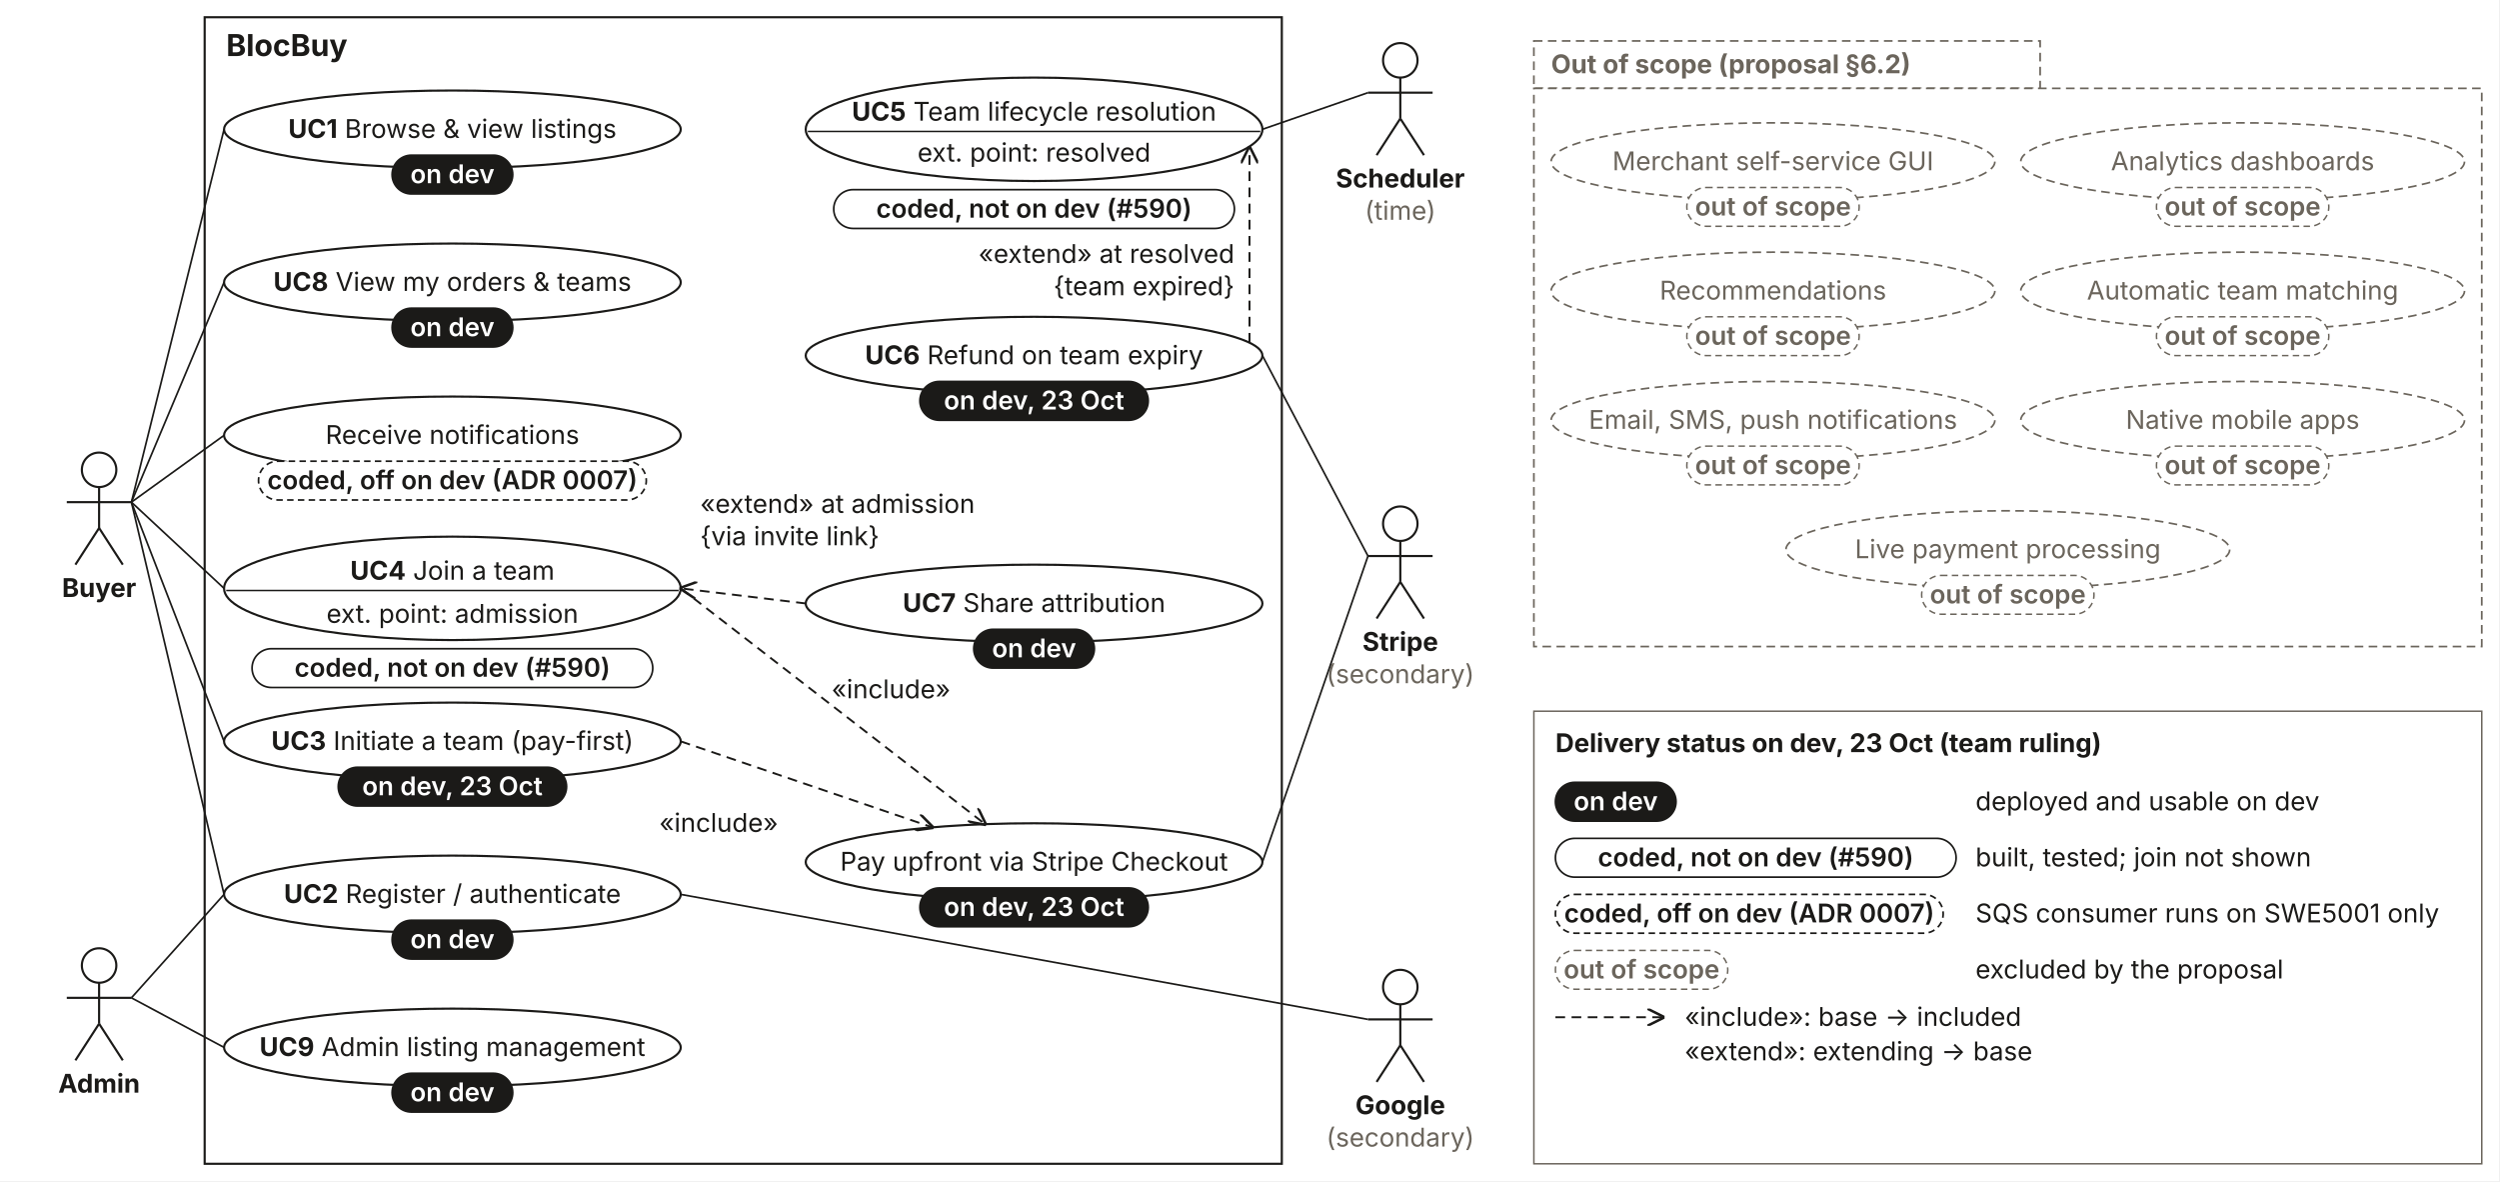
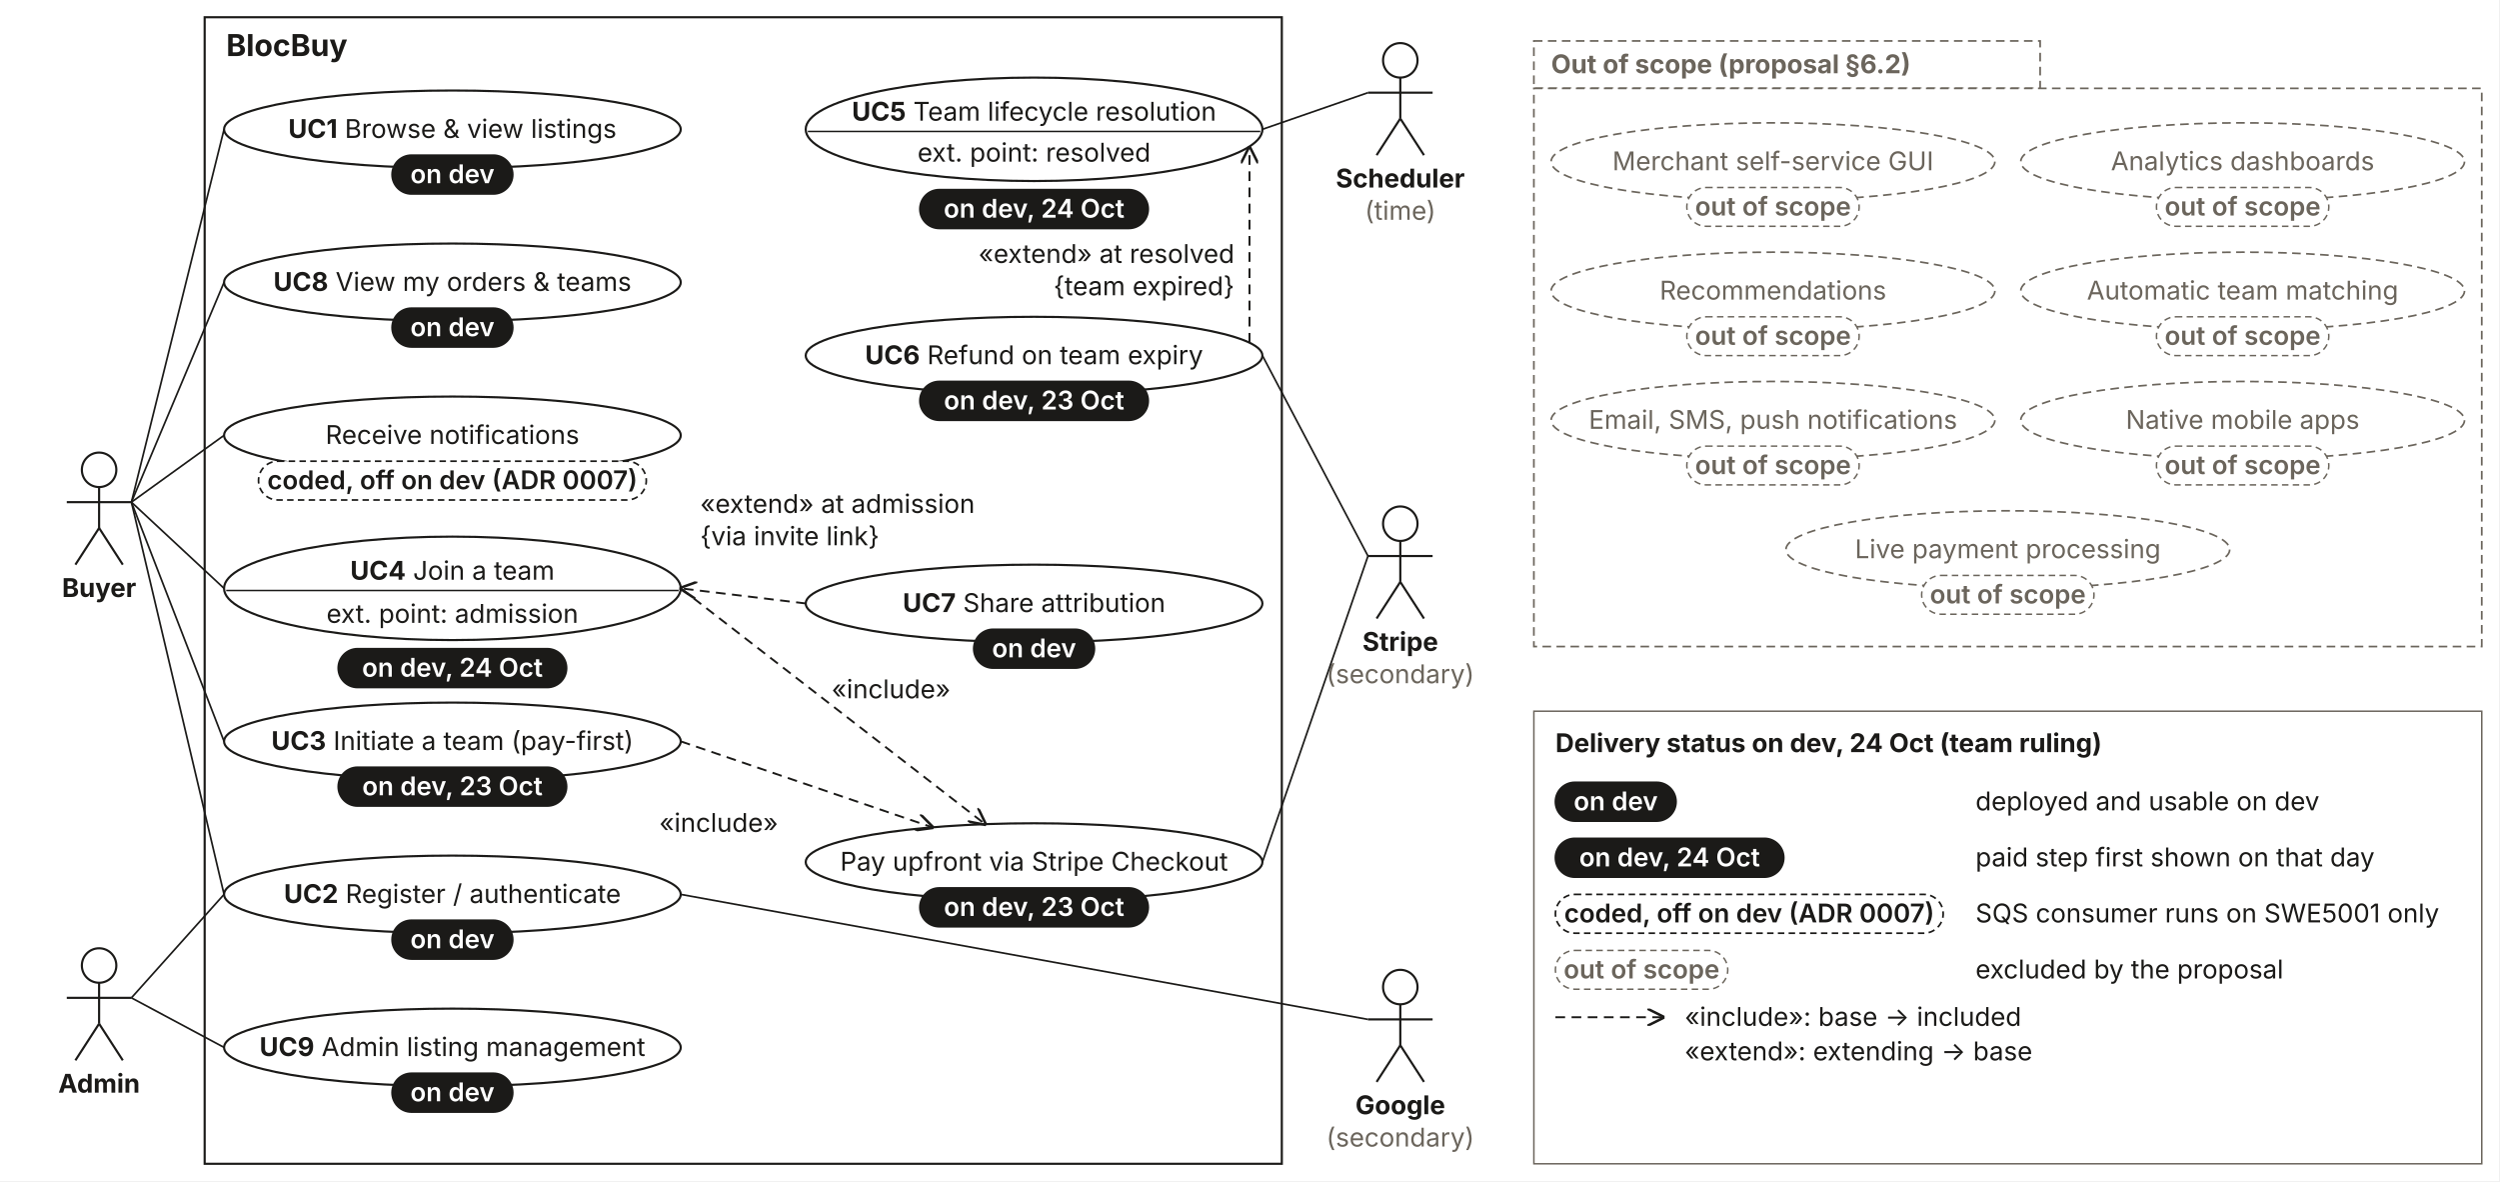
<svg xmlns="http://www.w3.org/2000/svg" width="2320" height="1096" viewBox="0 0 2320 1096" font-family="Inter, Helvetica, Arial, sans-serif">
  <defs>
    <marker id="ucdOpen" viewBox="0 0 12 12" refX="11" refY="6" markerWidth="16" markerHeight="16" markerUnits="userSpaceOnUse" orient="auto-start-reverse">
      <path d="M0,0 L12,6 L0,12" fill="none" stroke="#1B1A18" stroke-width="1.8" />
    </marker>
    <marker id="ucdOpenRed" viewBox="0 0 12 12" refX="11" refY="6" markerWidth="16" markerHeight="16" markerUnits="userSpaceOnUse" orient="auto-start-reverse">
      <path d="M0,0 L12,6 L0,12" fill="none" stroke="#E8402A" stroke-width="1.8" />
    </marker>
    <marker id="ucdOpenGrey" viewBox="0 0 12 12" refX="11" refY="6" markerWidth="16" markerHeight="16" markerUnits="userSpaceOnUse" orient="auto-start-reverse">
      <path d="M0,0 L12,6 L0,12" fill="none" stroke="#6B655C" stroke-width="1.8" />
    </marker>
    <marker id="ucdFill" viewBox="0 0 12 12" refX="11" refY="6" markerWidth="16" markerHeight="16" markerUnits="userSpaceOnUse" orient="auto-start-reverse">
      <path d="M0,0 L12,6 L0,12 Z" fill="#1B1A18" />
    </marker>
    <marker id="ucdFillRed" viewBox="0 0 12 12" refX="11" refY="6" markerWidth="16" markerHeight="16" markerUnits="userSpaceOnUse" orient="auto-start-reverse">
      <path d="M0,0 L12,6 L0,12 Z" fill="#E8402A" />
    </marker>
    <marker id="ucdFillBlue" viewBox="0 0 12 12" refX="11" refY="6" markerWidth="16" markerHeight="16" markerUnits="userSpaceOnUse" orient="auto-start-reverse">
      <path d="M0,0 L12,6 L0,12 Z" fill="#3E5CD9" />
    </marker>
  </defs>
  <rect x="0" y="0" width="2320" height="1096" fill="#FFFFFF" />
  <rect x="190" y="16" width="1000" height="1064" fill="#FFFFFF" stroke="#1B1A18" stroke-width="2" />
  <text x="210" y="52" font-size="28" font-weight="700" text-anchor="start" fill="#1B1A18">BlocBuy</text>
  <ellipse cx="420" cy="120" rx="212" ry="36" fill="#FFFFFF" stroke="#1B1A18" stroke-width="2" />
  <text x="420" y="128" font-size="24" text-anchor="middle" fill="#1B1A18">
    <tspan font-weight="700">UC1</tspan> Browse &amp; view listings</text>
  <rect x="364" y="144" width="112" height="36" rx="18" fill="#1B1A18" stroke="#1B1A18" stroke-width="1.6" />
  <text x="420" y="170" font-size="24" font-weight="600" text-anchor="middle" fill="#FFFFFF">on dev</text>
  <ellipse cx="420" cy="262" rx="212" ry="36" fill="#FFFFFF" stroke="#1B1A18" stroke-width="2" />
  <text x="420" y="270" font-size="24" text-anchor="middle" fill="#1B1A18">
    <tspan font-weight="700">UC8</tspan> View my orders &amp; teams</text>
  <rect x="364" y="286" width="112" height="36" rx="18" fill="#1B1A18" stroke="#1B1A18" stroke-width="1.6" />
  <text x="420" y="312" font-size="24" font-weight="600" text-anchor="middle" fill="#FFFFFF">on dev</text>
  <ellipse cx="420" cy="404" rx="212" ry="36" fill="#FFFFFF" stroke="#1B1A18" stroke-width="2" />
  <text x="420" y="412" font-size="24" text-anchor="middle" fill="#1B1A18">Receive notifications</text>
  <rect x="240" y="428" width="360" height="36" rx="18" fill="#FFFFFF" stroke="#1B1A18" stroke-width="1.6" stroke-dasharray="6 4" />
  <text x="420" y="454" font-size="24" font-weight="600" text-anchor="middle" fill="#1B1A18">coded, off on dev (ADR 0007)</text>
  <ellipse cx="420" cy="546" rx="212" ry="48" fill="#FFFFFF" stroke="#1B1A18" stroke-width="2" />
  <text x="420" y="538" font-size="24" text-anchor="middle" fill="#1B1A18">
    <tspan font-weight="700">UC4</tspan> Join a team</text>
  <line x1="210" y1="548" x2="630" y2="548" stroke="#1B1A18" stroke-width="1.4" />
  <text x="420" y="578" font-size="24" text-anchor="middle" fill="#1B1A18">ext. point: admission</text>
-   <rect x="234" y="602" width="372" height="36" rx="18" fill="#FFFFFF" stroke="#1B1A18" stroke-width="1.6" />
-   <text x="420" y="628" font-size="24" font-weight="600" text-anchor="middle" fill="#1B1A18">coded, not on dev (#590)</text>
+   <rect x="314" y="602" width="212" height="36" rx="18" fill="#1B1A18" stroke="#1B1A18" stroke-width="1.6" />
+   <text x="420" y="628" font-size="24" font-weight="600" text-anchor="middle" fill="#FFFFFF">on dev, 24 Oct</text>
  <ellipse cx="420" cy="688" rx="212" ry="36" fill="#FFFFFF" stroke="#1B1A18" stroke-width="2" />
  <text x="420" y="696" font-size="24" text-anchor="middle" fill="#1B1A18">
    <tspan font-weight="700">UC3</tspan> Initiate a team (pay-first)</text>
  <rect x="314" y="712" width="212" height="36" rx="18" fill="#1B1A18" stroke="#1B1A18" stroke-width="1.6" />
  <text x="420" y="738" font-size="24" font-weight="600" text-anchor="middle" fill="#FFFFFF">on dev, 23 Oct</text>
  <ellipse cx="420" cy="830" rx="212" ry="36" fill="#FFFFFF" stroke="#1B1A18" stroke-width="2" />
  <text x="420" y="838" font-size="24" text-anchor="middle" fill="#1B1A18">
    <tspan font-weight="700">UC2</tspan> Register / authenticate</text>
  <rect x="364" y="854" width="112" height="36" rx="18" fill="#1B1A18" stroke="#1B1A18" stroke-width="1.6" />
  <text x="420" y="880" font-size="24" font-weight="600" text-anchor="middle" fill="#FFFFFF">on dev</text>
  <ellipse cx="420" cy="972" rx="212" ry="36" fill="#FFFFFF" stroke="#1B1A18" stroke-width="2" />
  <text x="420" y="980" font-size="24" text-anchor="middle" fill="#1B1A18">
    <tspan font-weight="700">UC9</tspan> Admin listing management</text>
  <rect x="364" y="996" width="112" height="36" rx="18" fill="#1B1A18" stroke="#1B1A18" stroke-width="1.6" />
  <text x="420" y="1022" font-size="24" font-weight="600" text-anchor="middle" fill="#FFFFFF">on dev</text>
  <ellipse cx="960" cy="120" rx="212" ry="48" fill="#FFFFFF" stroke="#1B1A18" stroke-width="2" />
  <text x="960" y="112" font-size="24" text-anchor="middle" fill="#1B1A18">
    <tspan font-weight="700">UC5</tspan> Team lifecycle resolution</text>
  <line x1="750" y1="122" x2="1170" y2="122" stroke="#1B1A18" stroke-width="1.4" />
  <text x="960" y="150" font-size="24" text-anchor="middle" fill="#1B1A18">ext. point: resolved</text>
-   <rect x="774" y="176" width="372" height="36" rx="18" fill="#FFFFFF" stroke="#1B1A18" stroke-width="1.6" />
-   <text x="960" y="202" font-size="24" font-weight="600" text-anchor="middle" fill="#1B1A18">coded, not on dev (#590)</text>
+   <rect x="854" y="176" width="212" height="36" rx="18" fill="#1B1A18" stroke="#1B1A18" stroke-width="1.6" />
+   <text x="960" y="202" font-size="24" font-weight="600" text-anchor="middle" fill="#FFFFFF">on dev, 24 Oct</text>
  <ellipse cx="960" cy="330" rx="212" ry="36" fill="#FFFFFF" stroke="#1B1A18" stroke-width="2" />
  <text x="960" y="338" font-size="24" text-anchor="middle" fill="#1B1A18">
    <tspan font-weight="700">UC6</tspan> Refund on team expiry</text>
  <rect x="854" y="354" width="212" height="36" rx="18" fill="#1B1A18" stroke="#1B1A18" stroke-width="1.6" />
  <text x="960" y="380" font-size="24" font-weight="600" text-anchor="middle" fill="#FFFFFF">on dev, 23 Oct</text>
  <ellipse cx="960" cy="560" rx="212" ry="36" fill="#FFFFFF" stroke="#1B1A18" stroke-width="2" />
  <text x="960" y="568" font-size="24" text-anchor="middle" fill="#1B1A18">
    <tspan font-weight="700">UC7</tspan> Share attribution</text>
  <rect x="904" y="584" width="112" height="36" rx="18" fill="#1B1A18" stroke="#1B1A18" stroke-width="1.6" />
  <text x="960" y="610" font-size="24" font-weight="600" text-anchor="middle" fill="#FFFFFF">on dev</text>
  <ellipse cx="960" cy="800" rx="212" ry="36" fill="#FFFFFF" stroke="#1B1A18" stroke-width="2" />
  <text x="960" y="808" font-size="24" text-anchor="middle" fill="#1B1A18">Pay upfront via Stripe Checkout</text>
  <rect x="854" y="824" width="212" height="36" rx="18" fill="#1B1A18" stroke="#1B1A18" stroke-width="1.6" />
  <text x="960" y="850" font-size="24" font-weight="600" text-anchor="middle" fill="#FFFFFF">on dev, 23 Oct</text>
  <line x1="632" y1="546" x2="914.591" y2="764.836" stroke="#1B1A18" stroke-width="1.8" stroke-dasharray="9 6" marker-end="url(#ucdOpen)" />
  <text x="772" y="648" font-size="24" text-anchor="start" fill="#1B1A18">«include»</text>
  <line x1="632" y1="688" x2="865.6" y2="767.766" stroke="#1B1A18" stroke-width="1.8" stroke-dasharray="9 6" marker-end="url(#ucdOpen)" />
  <text x="612" y="772" font-size="24" text-anchor="start" fill="#1B1A18">«include»</text>
  <line x1="748" y1="560" x2="632" y2="546" stroke="#1B1A18" stroke-width="1.8" stroke-dasharray="9 6" marker-end="url(#ucdOpen)" />
  <text x="650" y="476" font-size="24" text-anchor="start" fill="#1B1A18">«extend» at admission</text>
  <text x="650" y="506" font-size="24" text-anchor="start" fill="#1B1A18">{via invite link}</text>
  <line x1="1160" y1="318" x2="1160" y2="137" stroke="#1B1A18" stroke-width="1.8" stroke-dasharray="9 6" marker-end="url(#ucdOpen)" />
  <text x="1146" y="244" font-size="24" text-anchor="end" fill="#1B1A18">«extend» at resolved</text>
  <text x="1146" y="274" font-size="24" text-anchor="end" fill="#1B1A18">{team expired}</text>
  <g stroke="#1B1A18" stroke-width="2" fill="none">
    <circle cx="92" cy="436" r="16" fill="#FFFFFF" />
    <line x1="92" y1="452" x2="92" y2="490" />
    <line x1="62" y1="466" x2="122" y2="466" />
    <line x1="92" y1="490" x2="70" y2="524" />
    <line x1="92" y1="490" x2="114" y2="524" />
  </g>
  <text x="92" y="554" font-size="24" font-weight="700" text-anchor="middle" fill="#1B1A18">Buyer</text>
  <g stroke="#1B1A18" stroke-width="2" fill="none">
    <circle cx="92" cy="896" r="16" fill="#FFFFFF" />
    <line x1="92" y1="912" x2="92" y2="950" />
    <line x1="62" y1="926" x2="122" y2="926" />
    <line x1="92" y1="950" x2="70" y2="984" />
    <line x1="92" y1="950" x2="114" y2="984" />
  </g>
  <text x="92" y="1014" font-size="24" font-weight="700" text-anchor="middle" fill="#1B1A18">Admin</text>
  <line x1="122" y1="466" x2="208" y2="120" stroke="#1B1A18" stroke-width="1.6" />
  <line x1="122" y1="466" x2="208" y2="262" stroke="#1B1A18" stroke-width="1.6" />
  <line x1="122" y1="466" x2="208" y2="404" stroke="#1B1A18" stroke-width="1.6" />
  <line x1="122" y1="466" x2="208" y2="546" stroke="#1B1A18" stroke-width="1.6" />
  <line x1="122" y1="466" x2="208" y2="688" stroke="#1B1A18" stroke-width="1.6" />
  <line x1="122" y1="466" x2="208" y2="830" stroke="#1B1A18" stroke-width="1.6" />
  <line x1="122" y1="926" x2="208" y2="830" stroke="#1B1A18" stroke-width="1.6" />
  <line x1="122" y1="926" x2="208" y2="972" stroke="#1B1A18" stroke-width="1.6" />
  <g stroke="#1B1A18" stroke-width="2" fill="none">
    <circle cx="1300" cy="56" r="16" fill="#FFFFFF" />
    <line x1="1300" y1="72" x2="1300" y2="110" />
    <line x1="1270" y1="86" x2="1330" y2="86" />
    <line x1="1300" y1="110" x2="1278" y2="144" />
    <line x1="1300" y1="110" x2="1322" y2="144" />
  </g>
  <text x="1300" y="174" font-size="24" font-weight="700" text-anchor="middle" fill="#1B1A18">Scheduler</text>
  <text x="1300" y="204" font-size="24" text-anchor="middle" fill="#6B655C">(time)</text>
  <line x1="1270" y1="86" x2="1172" y2="120" stroke="#1B1A18" stroke-width="1.6" />
  <g stroke="#1B1A18" stroke-width="2" fill="none">
    <circle cx="1300" cy="486" r="16" fill="#FFFFFF" />
    <line x1="1300" y1="502" x2="1300" y2="540" />
    <line x1="1270" y1="516" x2="1330" y2="516" />
    <line x1="1300" y1="540" x2="1278" y2="574" />
    <line x1="1300" y1="540" x2="1322" y2="574" />
  </g>
  <text x="1300" y="604" font-size="24" font-weight="700" text-anchor="middle" fill="#1B1A18">Stripe</text>
  <text x="1300" y="634" font-size="24" text-anchor="middle" fill="#6B655C">(secondary)</text>
  <line x1="1270" y1="516" x2="1172" y2="330" stroke="#1B1A18" stroke-width="1.6" />
  <line x1="1270" y1="516" x2="1172" y2="800" stroke="#1B1A18" stroke-width="1.6" />
  <g stroke="#1B1A18" stroke-width="2" fill="none">
    <circle cx="1300" cy="916" r="16" fill="#FFFFFF" />
    <line x1="1300" y1="932" x2="1300" y2="970" />
    <line x1="1270" y1="946" x2="1330" y2="946" />
    <line x1="1300" y1="970" x2="1278" y2="1004" />
    <line x1="1300" y1="970" x2="1322" y2="1004" />
  </g>
  <text x="1300" y="1034" font-size="24" font-weight="700" text-anchor="middle" fill="#1B1A18">Google</text>
  <text x="1300" y="1064" font-size="24" text-anchor="middle" fill="#6B655C">(secondary)</text>
  <line x1="1270" y1="946" x2="632" y2="830" stroke="#1B1A18" stroke-width="1.6" />
  <rect x="1424" y="38" width="470" height="44" fill="#FFFFFF" stroke="#6B655C" stroke-width="1.6" stroke-dasharray="8 5" />
  <text x="1440" y="68" font-size="24" font-weight="700" text-anchor="start" fill="#6B655C">Out of scope (proposal §6.2)</text>
  <rect x="1424" y="82" width="880" height="518" fill="#FFFFFF" stroke="#6B655C" stroke-width="1.6" stroke-dasharray="8 5" />
  <ellipse cx="1646" cy="150" rx="206" ry="36" fill="#FFFFFF" stroke="#6B655C" stroke-width="1.6" stroke-dasharray="8 5" />
  <text x="1646" y="158" font-size="24" text-anchor="middle" fill="#6B655C">Merchant self-service GUI</text>
  <rect x="1566" y="174" width="160" height="36" rx="18" fill="#FFFFFF" stroke="#6B655C" stroke-width="1.4" stroke-dasharray="6 4" />
  <text x="1646" y="200" font-size="24" font-weight="600" text-anchor="middle" fill="#6B655C">out of scope</text>
  <ellipse cx="2082" cy="150" rx="206" ry="36" fill="#FFFFFF" stroke="#6B655C" stroke-width="1.6" stroke-dasharray="8 5" />
  <text x="2082" y="158" font-size="24" text-anchor="middle" fill="#6B655C">Analytics dashboards</text>
  <rect x="2002" y="174" width="160" height="36" rx="18" fill="#FFFFFF" stroke="#6B655C" stroke-width="1.4" stroke-dasharray="6 4" />
  <text x="2082" y="200" font-size="24" font-weight="600" text-anchor="middle" fill="#6B655C">out of scope</text>
  <ellipse cx="1646" cy="270" rx="206" ry="36" fill="#FFFFFF" stroke="#6B655C" stroke-width="1.6" stroke-dasharray="8 5" />
  <text x="1646" y="278" font-size="24" text-anchor="middle" fill="#6B655C">Recommendations</text>
  <rect x="1566" y="294" width="160" height="36" rx="18" fill="#FFFFFF" stroke="#6B655C" stroke-width="1.4" stroke-dasharray="6 4" />
  <text x="1646" y="320" font-size="24" font-weight="600" text-anchor="middle" fill="#6B655C">out of scope</text>
  <ellipse cx="2082" cy="270" rx="206" ry="36" fill="#FFFFFF" stroke="#6B655C" stroke-width="1.6" stroke-dasharray="8 5" />
  <text x="2082" y="278" font-size="24" text-anchor="middle" fill="#6B655C">Automatic team matching</text>
  <rect x="2002" y="294" width="160" height="36" rx="18" fill="#FFFFFF" stroke="#6B655C" stroke-width="1.4" stroke-dasharray="6 4" />
  <text x="2082" y="320" font-size="24" font-weight="600" text-anchor="middle" fill="#6B655C">out of scope</text>
  <ellipse cx="1646" cy="390" rx="206" ry="36" fill="#FFFFFF" stroke="#6B655C" stroke-width="1.6" stroke-dasharray="8 5" />
  <text x="1646" y="398" font-size="24" text-anchor="middle" fill="#6B655C">Email, SMS, push notifications</text>
  <rect x="1566" y="414" width="160" height="36" rx="18" fill="#FFFFFF" stroke="#6B655C" stroke-width="1.4" stroke-dasharray="6 4" />
  <text x="1646" y="440" font-size="24" font-weight="600" text-anchor="middle" fill="#6B655C">out of scope</text>
  <ellipse cx="2082" cy="390" rx="206" ry="36" fill="#FFFFFF" stroke="#6B655C" stroke-width="1.6" stroke-dasharray="8 5" />
  <text x="2082" y="398" font-size="24" text-anchor="middle" fill="#6B655C">Native mobile apps</text>
  <rect x="2002" y="414" width="160" height="36" rx="18" fill="#FFFFFF" stroke="#6B655C" stroke-width="1.4" stroke-dasharray="6 4" />
  <text x="2082" y="440" font-size="24" font-weight="600" text-anchor="middle" fill="#6B655C">out of scope</text>
  <ellipse cx="1864.0" cy="510" rx="206" ry="36" fill="#FFFFFF" stroke="#6B655C" stroke-width="1.6" stroke-dasharray="8 5" />
  <text x="1864" y="518" font-size="24" text-anchor="middle" fill="#6B655C">Live payment processing</text>
  <rect x="1784" y="534" width="160" height="36" rx="18" fill="#FFFFFF" stroke="#6B655C" stroke-width="1.4" stroke-dasharray="6 4" />
  <text x="1864" y="560" font-size="24" font-weight="600" text-anchor="middle" fill="#6B655C">out of scope</text>
  <rect x="1424" y="660" width="880" height="420" fill="#FFFFFF" stroke="#6B655C" stroke-width="1.4" />
-   <text x="1444" y="698" font-size="24" font-weight="700" text-anchor="start" fill="#1B1A18">Delivery status on dev, 23 Oct (team ruling)</text>
+   <text x="1444" y="698" font-size="24" font-weight="700" text-anchor="start" fill="#1B1A18">Delivery status on dev, 24 Oct (team ruling)</text>
  <rect x="1444" y="726" width="112" height="36" rx="18" fill="#1B1A18" stroke="#1B1A18" stroke-width="1.6" />
  <text x="1500" y="752" font-size="24" font-weight="600" text-anchor="middle" fill="#FFFFFF">on dev</text>
  <text x="1834" y="752" font-size="24" text-anchor="start" fill="#1B1A18">deployed and usable on dev</text>
-   <rect x="1444" y="778" width="372" height="36" rx="18" fill="#FFFFFF" stroke="#1B1A18" stroke-width="1.6" />
-   <text x="1630" y="804" font-size="24" font-weight="600" text-anchor="middle" fill="#1B1A18">coded, not on dev (#590)</text>
-   <text x="1834" y="804" font-size="24" text-anchor="start" fill="#1B1A18">built, tested; join not shown</text>
+   <rect x="1444" y="778" width="212" height="36" rx="18" fill="#1B1A18" stroke="#1B1A18" stroke-width="1.6" />
+   <text x="1550" y="804" font-size="24" font-weight="600" text-anchor="middle" fill="#FFFFFF">on dev, 24 Oct</text>
+   <text x="1834" y="804" font-size="24" text-anchor="start" fill="#1B1A18">paid step first shown on that day</text>
  <rect x="1444" y="830" width="360" height="36" rx="18" fill="#FFFFFF" stroke="#1B1A18" stroke-width="1.6" stroke-dasharray="6 4" />
  <text x="1624" y="856" font-size="24" font-weight="600" text-anchor="middle" fill="#1B1A18">coded, off on dev (ADR 0007)</text>
  <text x="1834" y="856" font-size="24" text-anchor="start" fill="#1B1A18">SQS consumer runs on SWE5001 only</text>
  <rect x="1444" y="882" width="160" height="36" rx="18" fill="#FFFFFF" stroke="#6B655C" stroke-width="1.4" stroke-dasharray="6 4" />
  <text x="1524" y="908" font-size="24" font-weight="600" text-anchor="middle" fill="#6B655C">out of scope</text>
  <text x="1834" y="908" font-size="24" text-anchor="start" fill="#1B1A18">excluded by the proposal</text>
  <line x1="1444" y1="944" x2="1544" y2="944" stroke="#1B1A18" stroke-width="1.8" stroke-dasharray="9 6" marker-end="url(#ucdOpen)" />
  <text x="1564" y="952" font-size="24" text-anchor="start" fill="#1B1A18">«include»: base → included</text>
  <text x="1564" y="984" font-size="24" text-anchor="start" fill="#1B1A18">«extend»: extending → base</text>
</svg>
